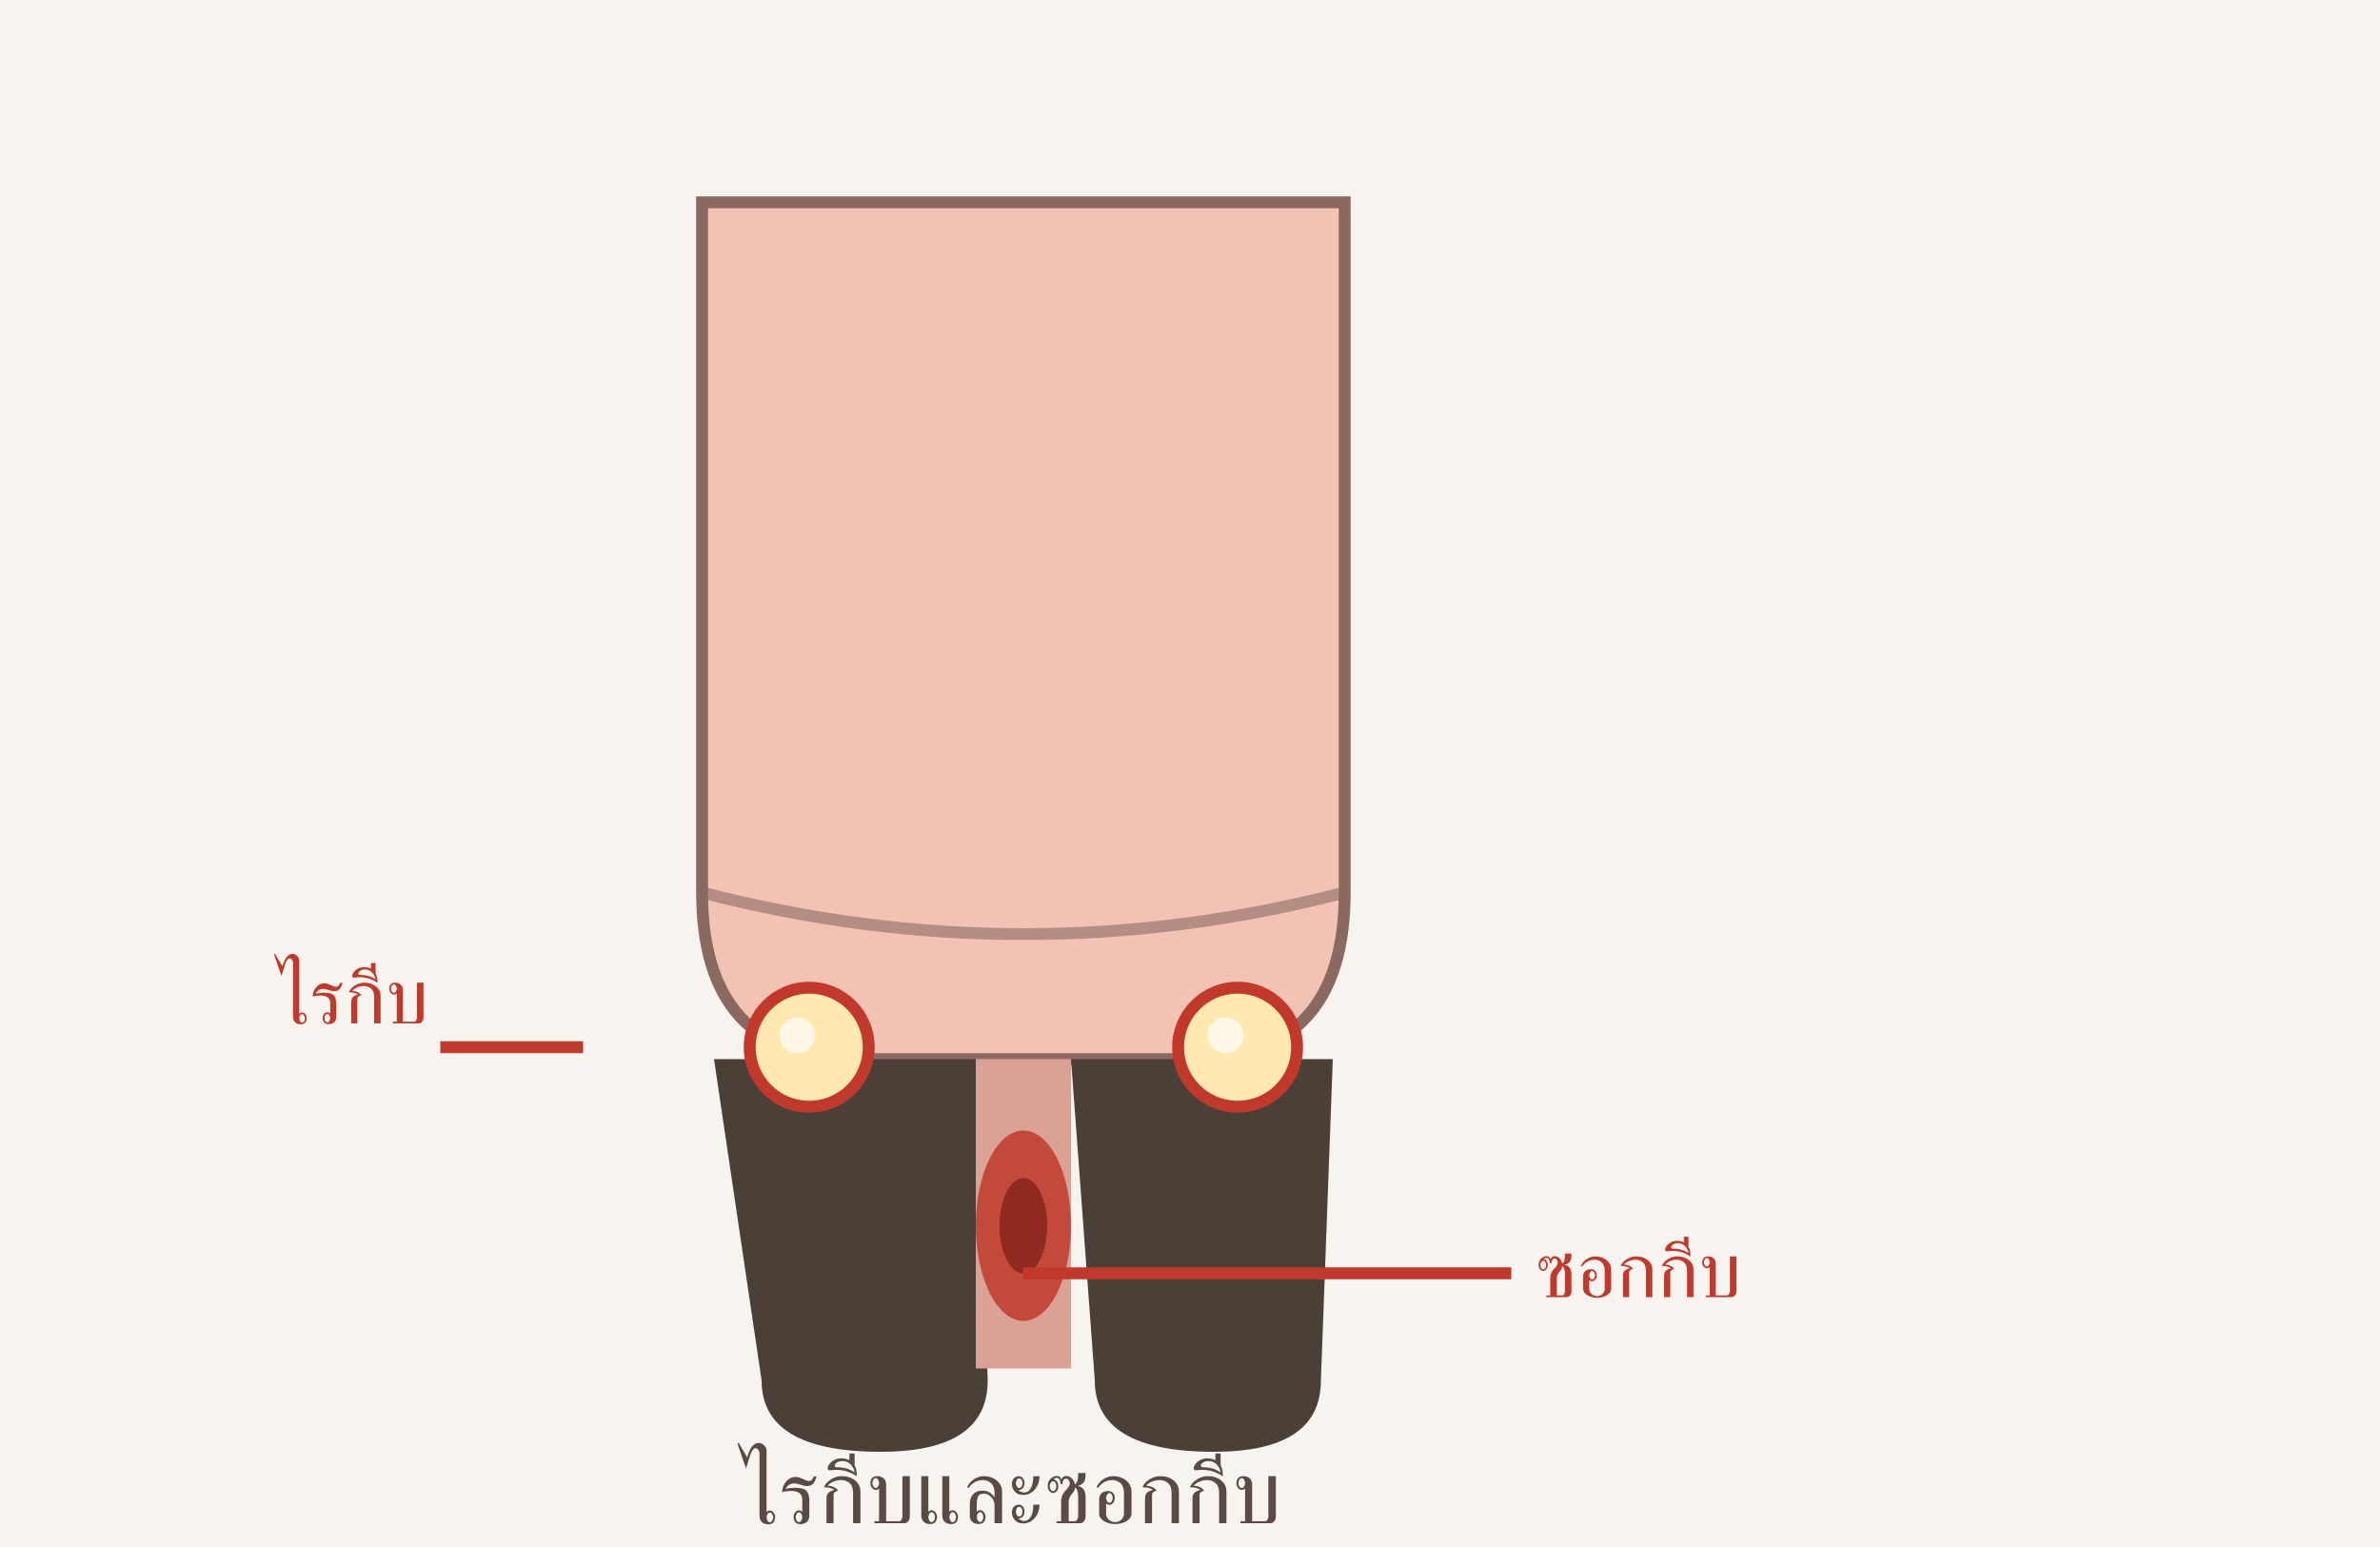
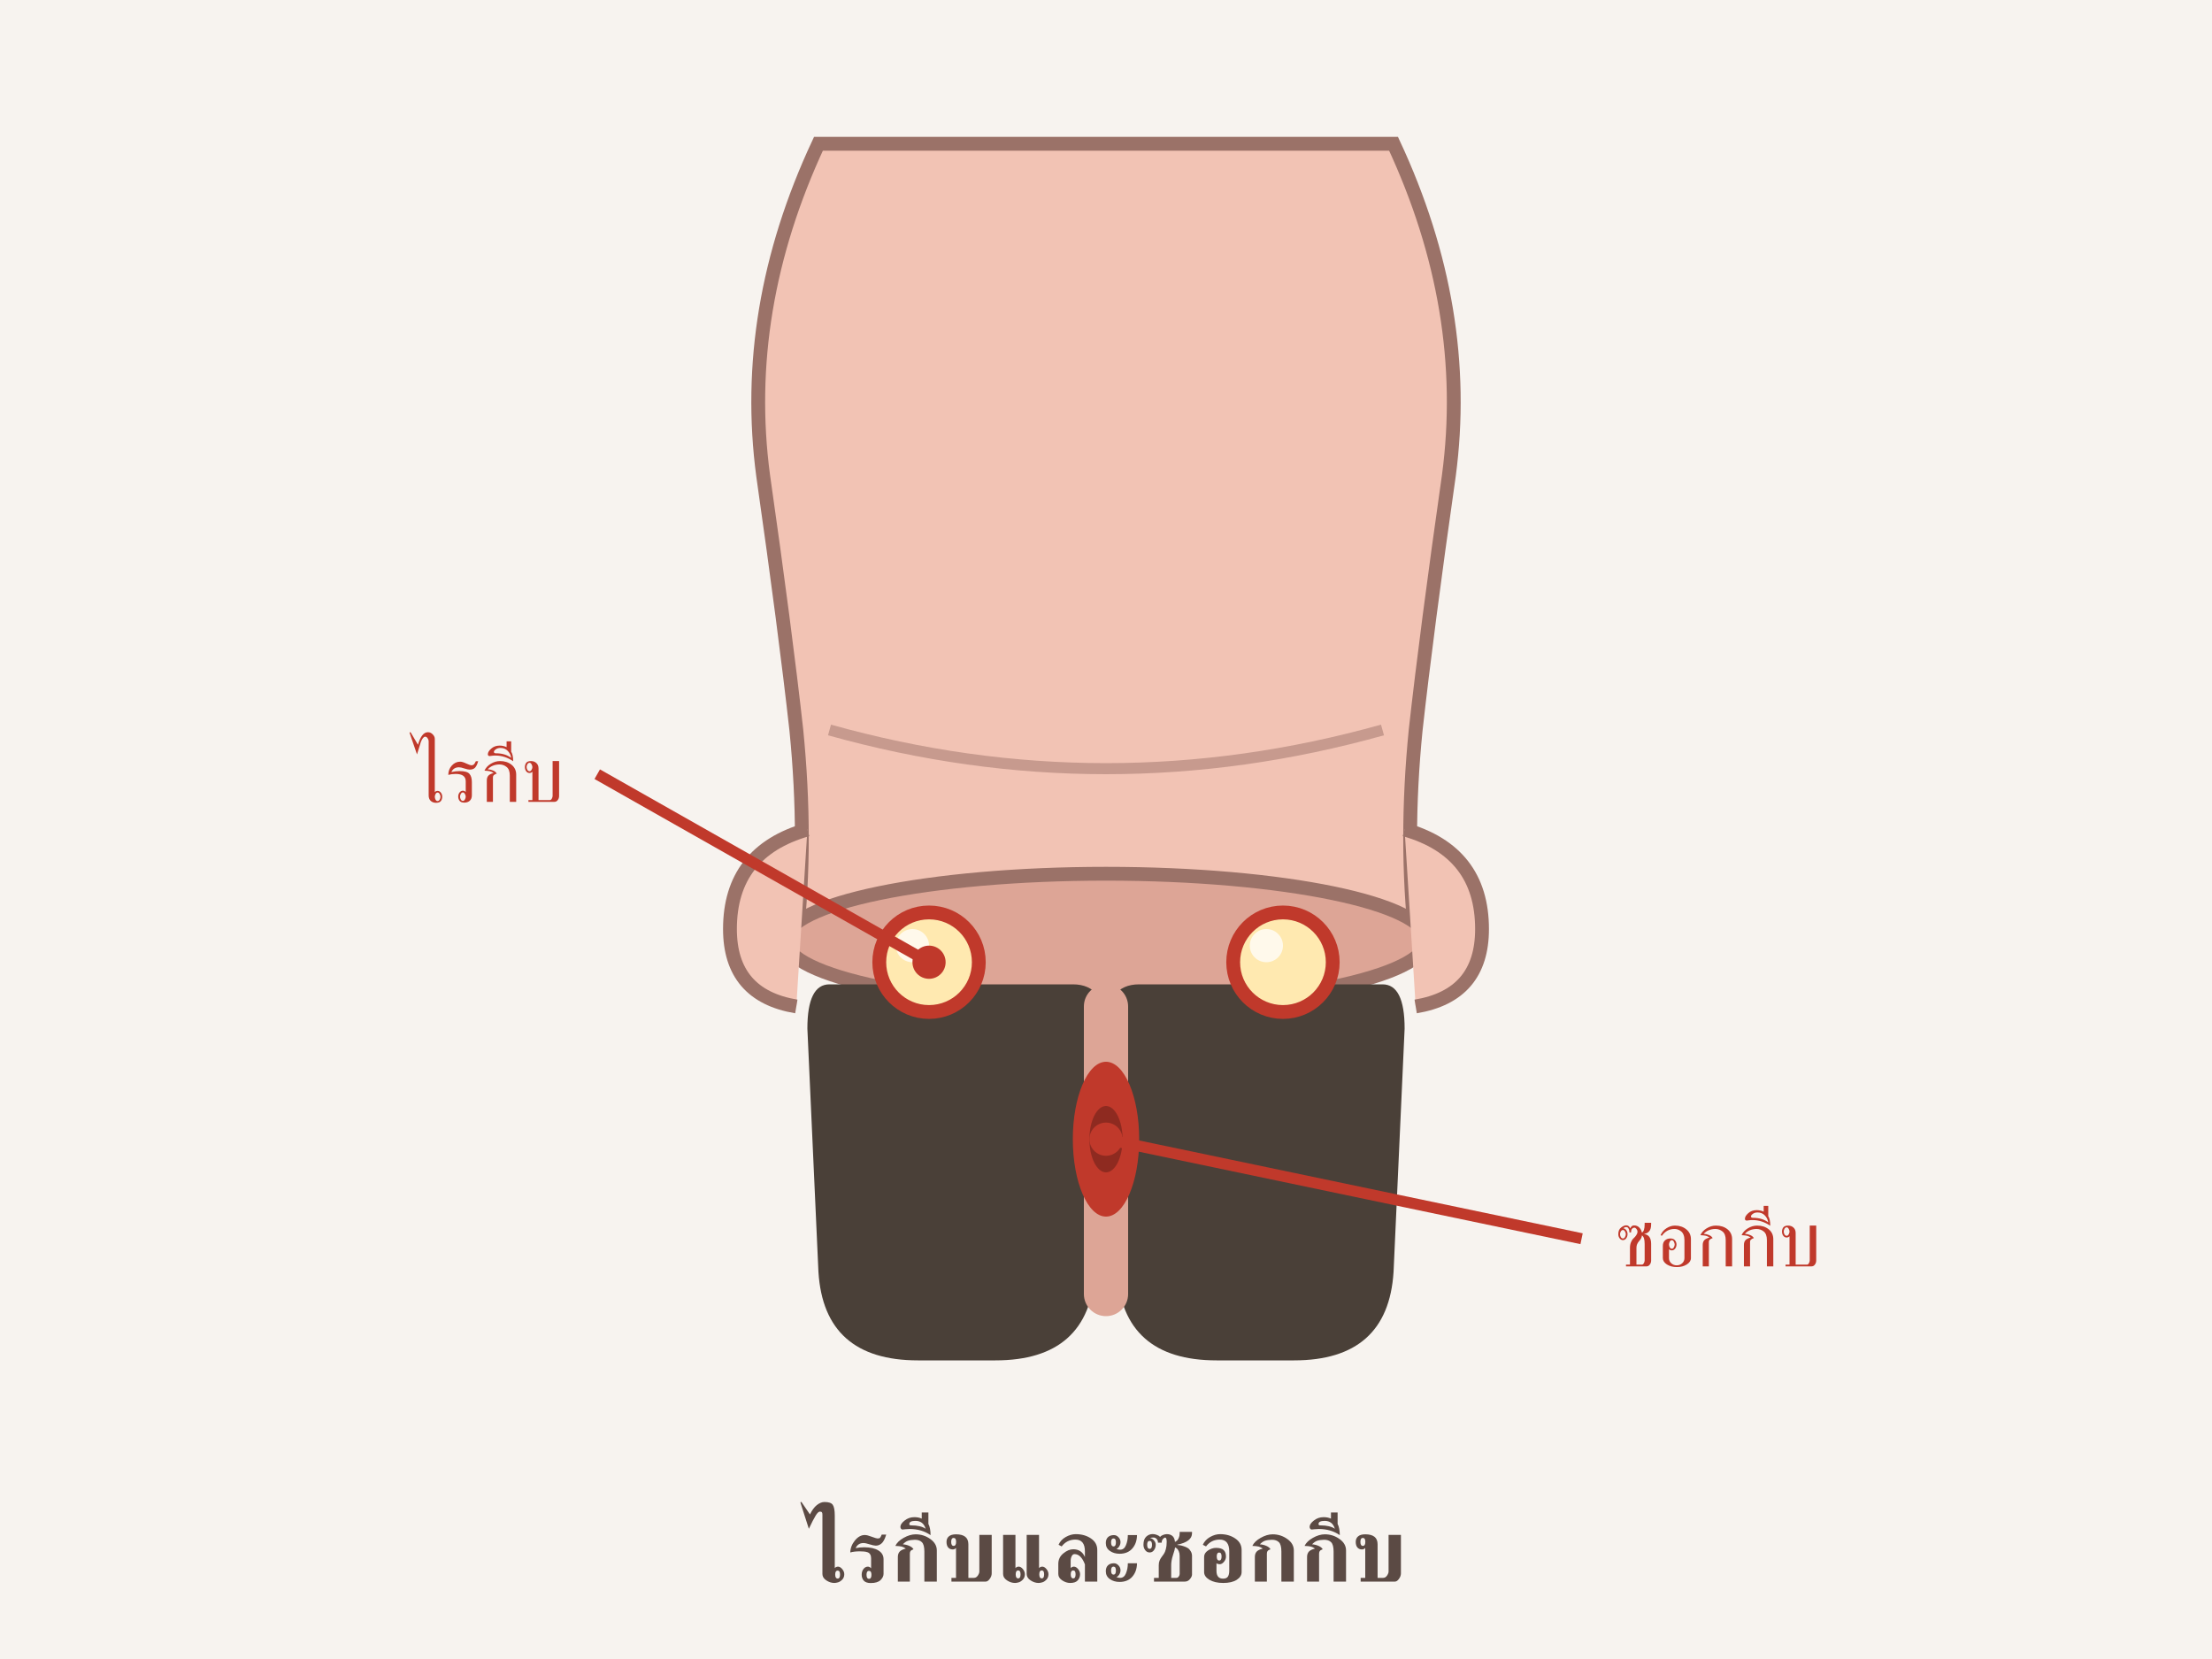
- <svg xmlns="http://www.w3.org/2000/svg" viewBox="0 0 400 260" width="400" height="260" role="img" aria-labelledby="t d">
-   <rect width="400" height="260" fill="#f7f3ef" />
-   <g transform="translate(58 0)">
-     <path d="M60 34 L60 150 Q60 178 86 178 L142 178 Q168 178 168 150 L168 34 Z" fill="#f2c3b4" stroke="#8a6a60" stroke-width="2" />
-     <path d="M60 150 Q114 164 168 150" fill="none" stroke="#8a6a60" stroke-width="2" opacity=".6" />
-     <path d="M62 178 L106 178 L108 232 Q108 244 90 244 Q70 244 70 232 Z" fill="#4a4038" />
-     <path d="M122 178 L166 178 L164 232 Q164 244 146 244 Q126 244 126 232 Z" fill="#4a4038" />
-     <rect x="106" y="178" width="16" height="52" fill="#d9a294" />
-     <circle cx="78" cy="176" r="10" fill="#ffe9b0" stroke="#c0392b" stroke-width="2" />
-     <circle cx="76" cy="174" r="3" fill="#fff" opacity=".7" />
-     <circle cx="150" cy="176" r="10" fill="#ffe9b0" stroke="#c0392b" stroke-width="2" />
-     <circle cx="148" cy="174" r="3" fill="#fff" opacity=".7" />
-     <ellipse cx="114" cy="206" rx="8" ry="16" fill="#c0392b" opacity=".85" />
-     <ellipse cx="114" cy="206" rx="4" ry="8" fill="#8e2a20" />
-     <path d="M40 176 L16 176" stroke="#c0392b" stroke-width="2" />
-     <text x="14" y="172" text-anchor="end" font-family="IBM Plex Sans Thai, sans-serif" font-size="13" fill="#c0392b">ไรกีบ</text>
-     <path d="M114 214 L196 214" stroke="#c0392b" stroke-width="2" />
-     <text x="200" y="218" font-family="IBM Plex Sans Thai, sans-serif" font-size="13" fill="#c0392b">ซอกกีบ</text>
-   </g>
-   <text x="170" y="256" text-anchor="middle" font-family="IBM Plex Sans Thai, sans-serif" font-size="15" fill="#5b4a44">ไรกีบและซอกกีบ</text>
+ <svg xmlns="http://www.w3.org/2000/svg" viewBox="0 0 400 300" width="400" height="300" role="img" aria-labelledby="ttl dsc">
+   <rect width="400" height="300" fill="#f7f3ef" />
+   <path d="M148 26 q-14 30 -10 60 q4 28 6 46 q2 20 0 38 h112 q-2 -18 0 -38 q2 -18 6 -46 q4 -30 -10 -60 z" fill="#f2c3b4" stroke="#9b7268" stroke-width="2.5" />
+   <path d="M150 132 q50 14 100 0" fill="none" stroke="#9b7268" stroke-width="2" opacity=".5" />
+   <ellipse cx="200" cy="170" rx="58" ry="12" fill="#dda596" stroke="#9b7268" stroke-width="2.5" />
+   <path d="M150 178 h44 q6 0 6 8 l-2 44 q-1 16 -18 16 h-14 q-17 0 -18 -16 l-2 -44 q0 -8 4 -8 z" fill="#4a4038" />
+   <path d="M250 178 h-44 q-6 0 -6 8 l2 44 q1 16 18 16 h14 q17 0 18 -16 l2 -44 q0 -8 -4 -8 z" fill="#4a4038" />
+   <rect x="196" y="178" width="8" height="60" rx="4" fill="#dda596" />
+   <path d="M146 150 q-14 4 -14 18 q0 12 12 14" fill="#f2c3b4" stroke="#9b7268" stroke-width="2.5" />
+   <path d="M254 150 q14 4 14 18 q0 12 -12 14" fill="#f2c3b4" stroke="#9b7268" stroke-width="2.5" />
+   <circle cx="168" cy="174" r="9" fill="#ffe9b0" stroke="#c0392b" stroke-width="2.5" />
+   <circle cx="165" cy="171" r="3" fill="#fff" opacity=".75" />
+   <circle cx="232" cy="174" r="9" fill="#ffe9b0" stroke="#c0392b" stroke-width="2.5" />
+   <circle cx="229" cy="171" r="3" fill="#fff" opacity=".75" />
+   <ellipse cx="200" cy="206" rx="6" ry="14" fill="#c0392b" />
+   <ellipse cx="200" cy="206" rx="3" ry="6" fill="#8e2a20" />
+   <path d="M168 174 L108 140" stroke="#c0392b" stroke-width="2" fill="none" />
+   <circle cx="168" cy="174" r="3" fill="#c0392b" />
+   <text x="102" y="145" text-anchor="end" font-family="IBM Plex Sans Thai, Segoe UI, sans-serif" font-size="14" fill="#c0392b">ไรกีบ</text>
+   <path d="M200 206 L286 224" stroke="#c0392b" stroke-width="2" fill="none" />
+   <circle cx="200" cy="206" r="3" fill="#c0392b" />
+   <text x="292" y="229" text-anchor="start" font-family="IBM Plex Sans Thai, Segoe UI, sans-serif" font-size="14" fill="#c0392b">ซอกกีบ</text>
+   <text x="200" y="286" text-anchor="middle" font-family="IBM Plex Sans Thai, Segoe UI, sans-serif" font-size="16" font-weight="600" fill="#5b4a44">ไรกีบและซอกกีบ</text>
</svg>
